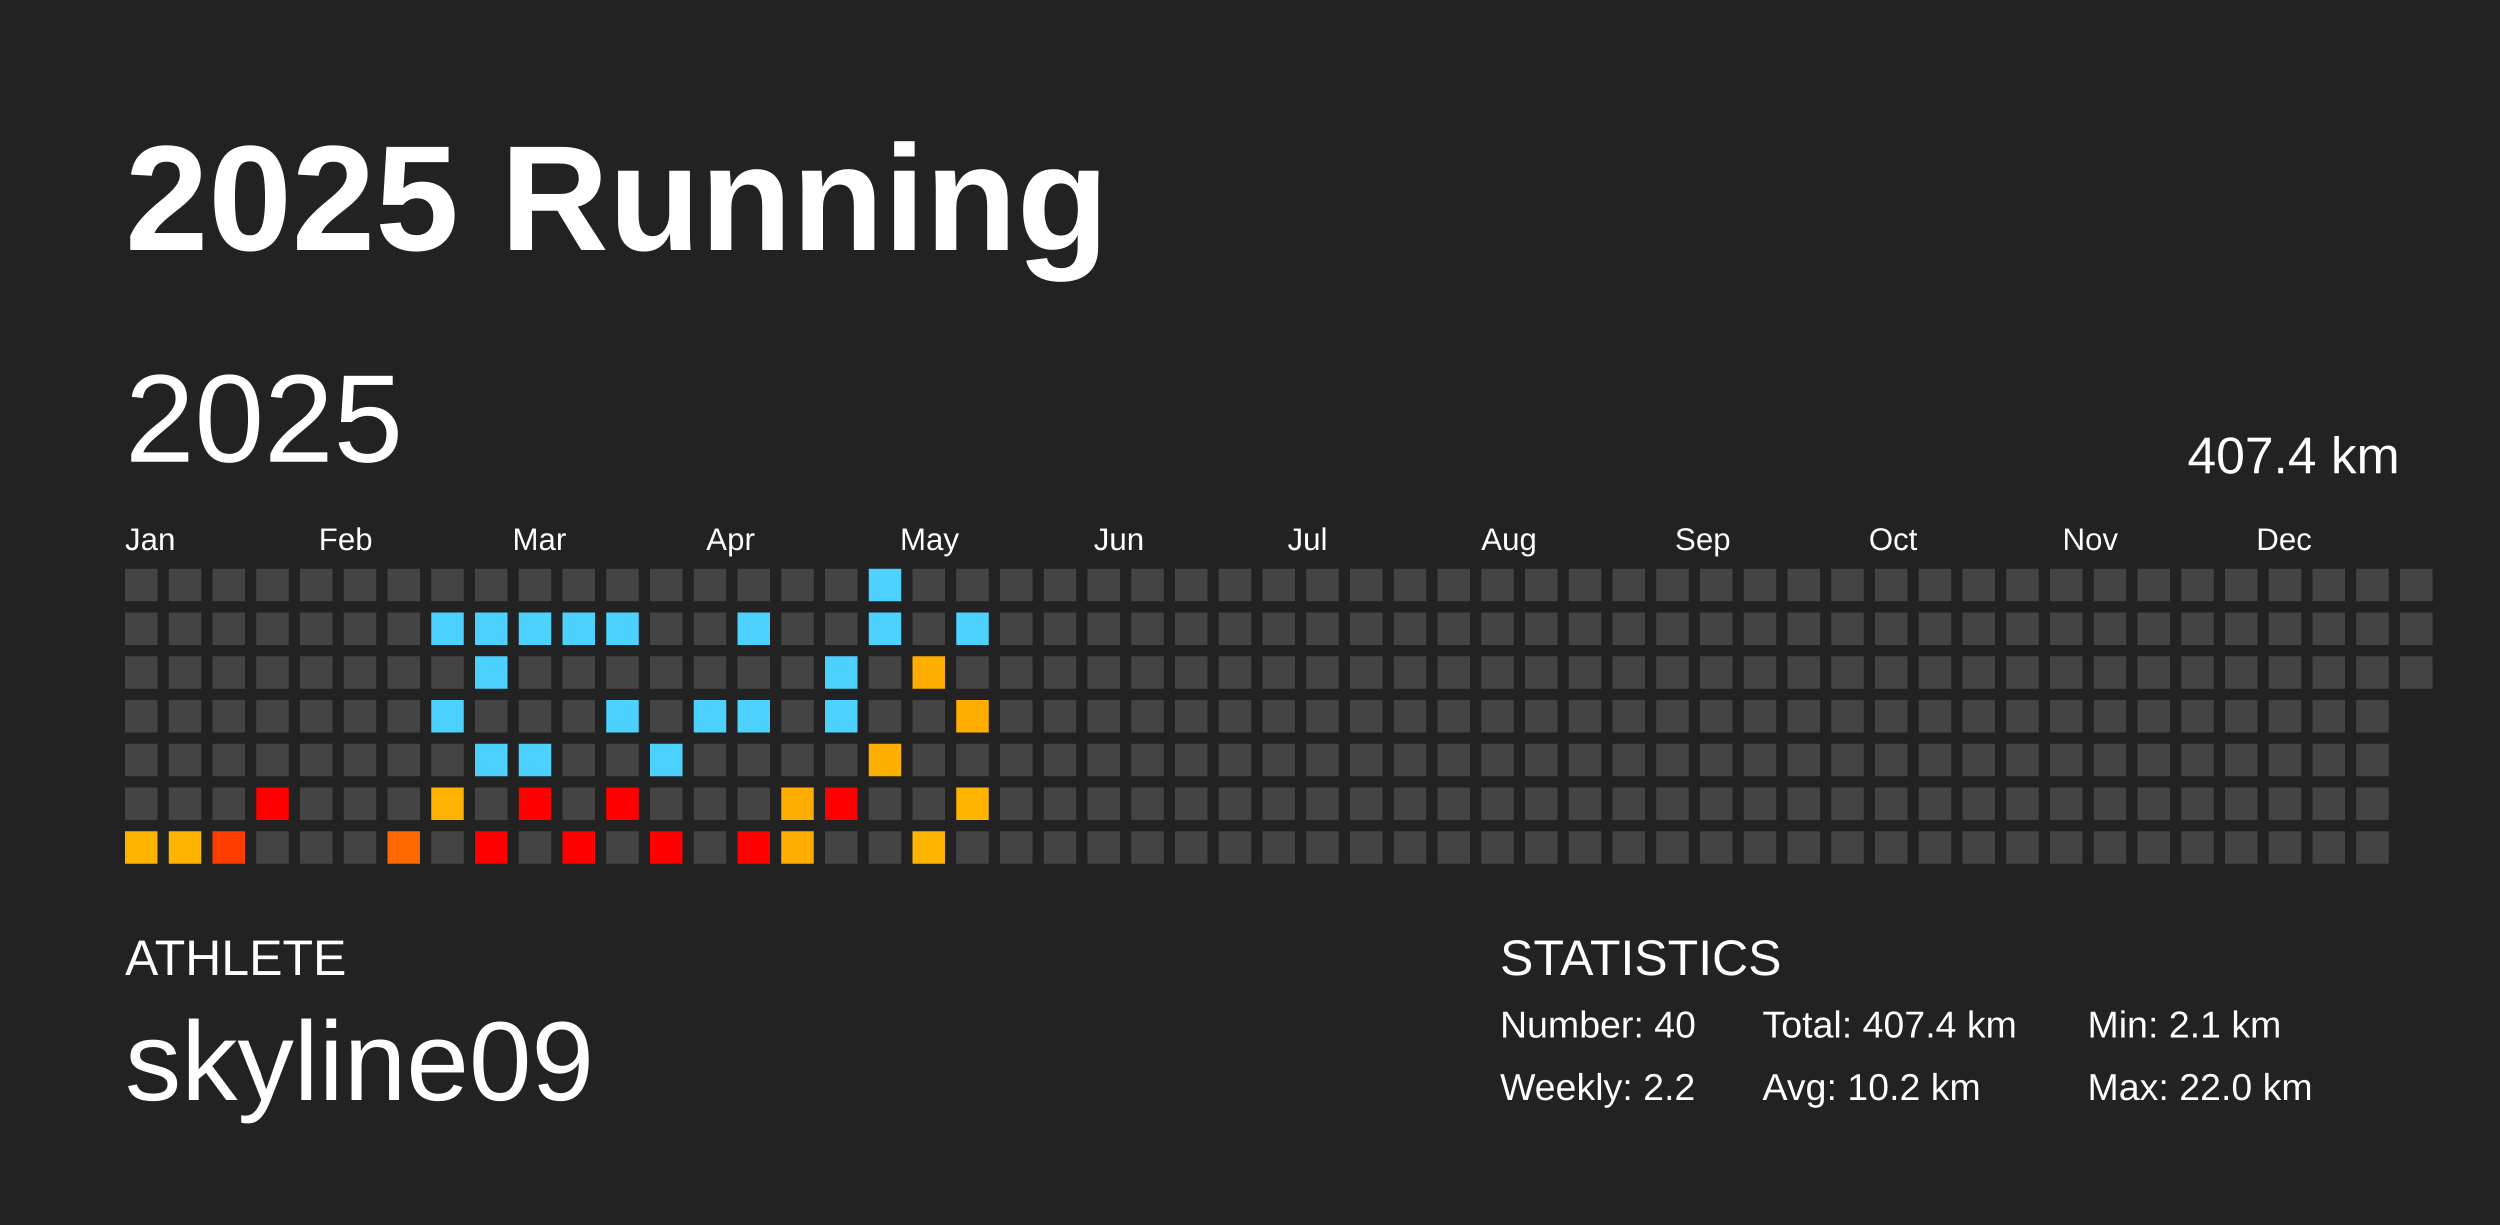
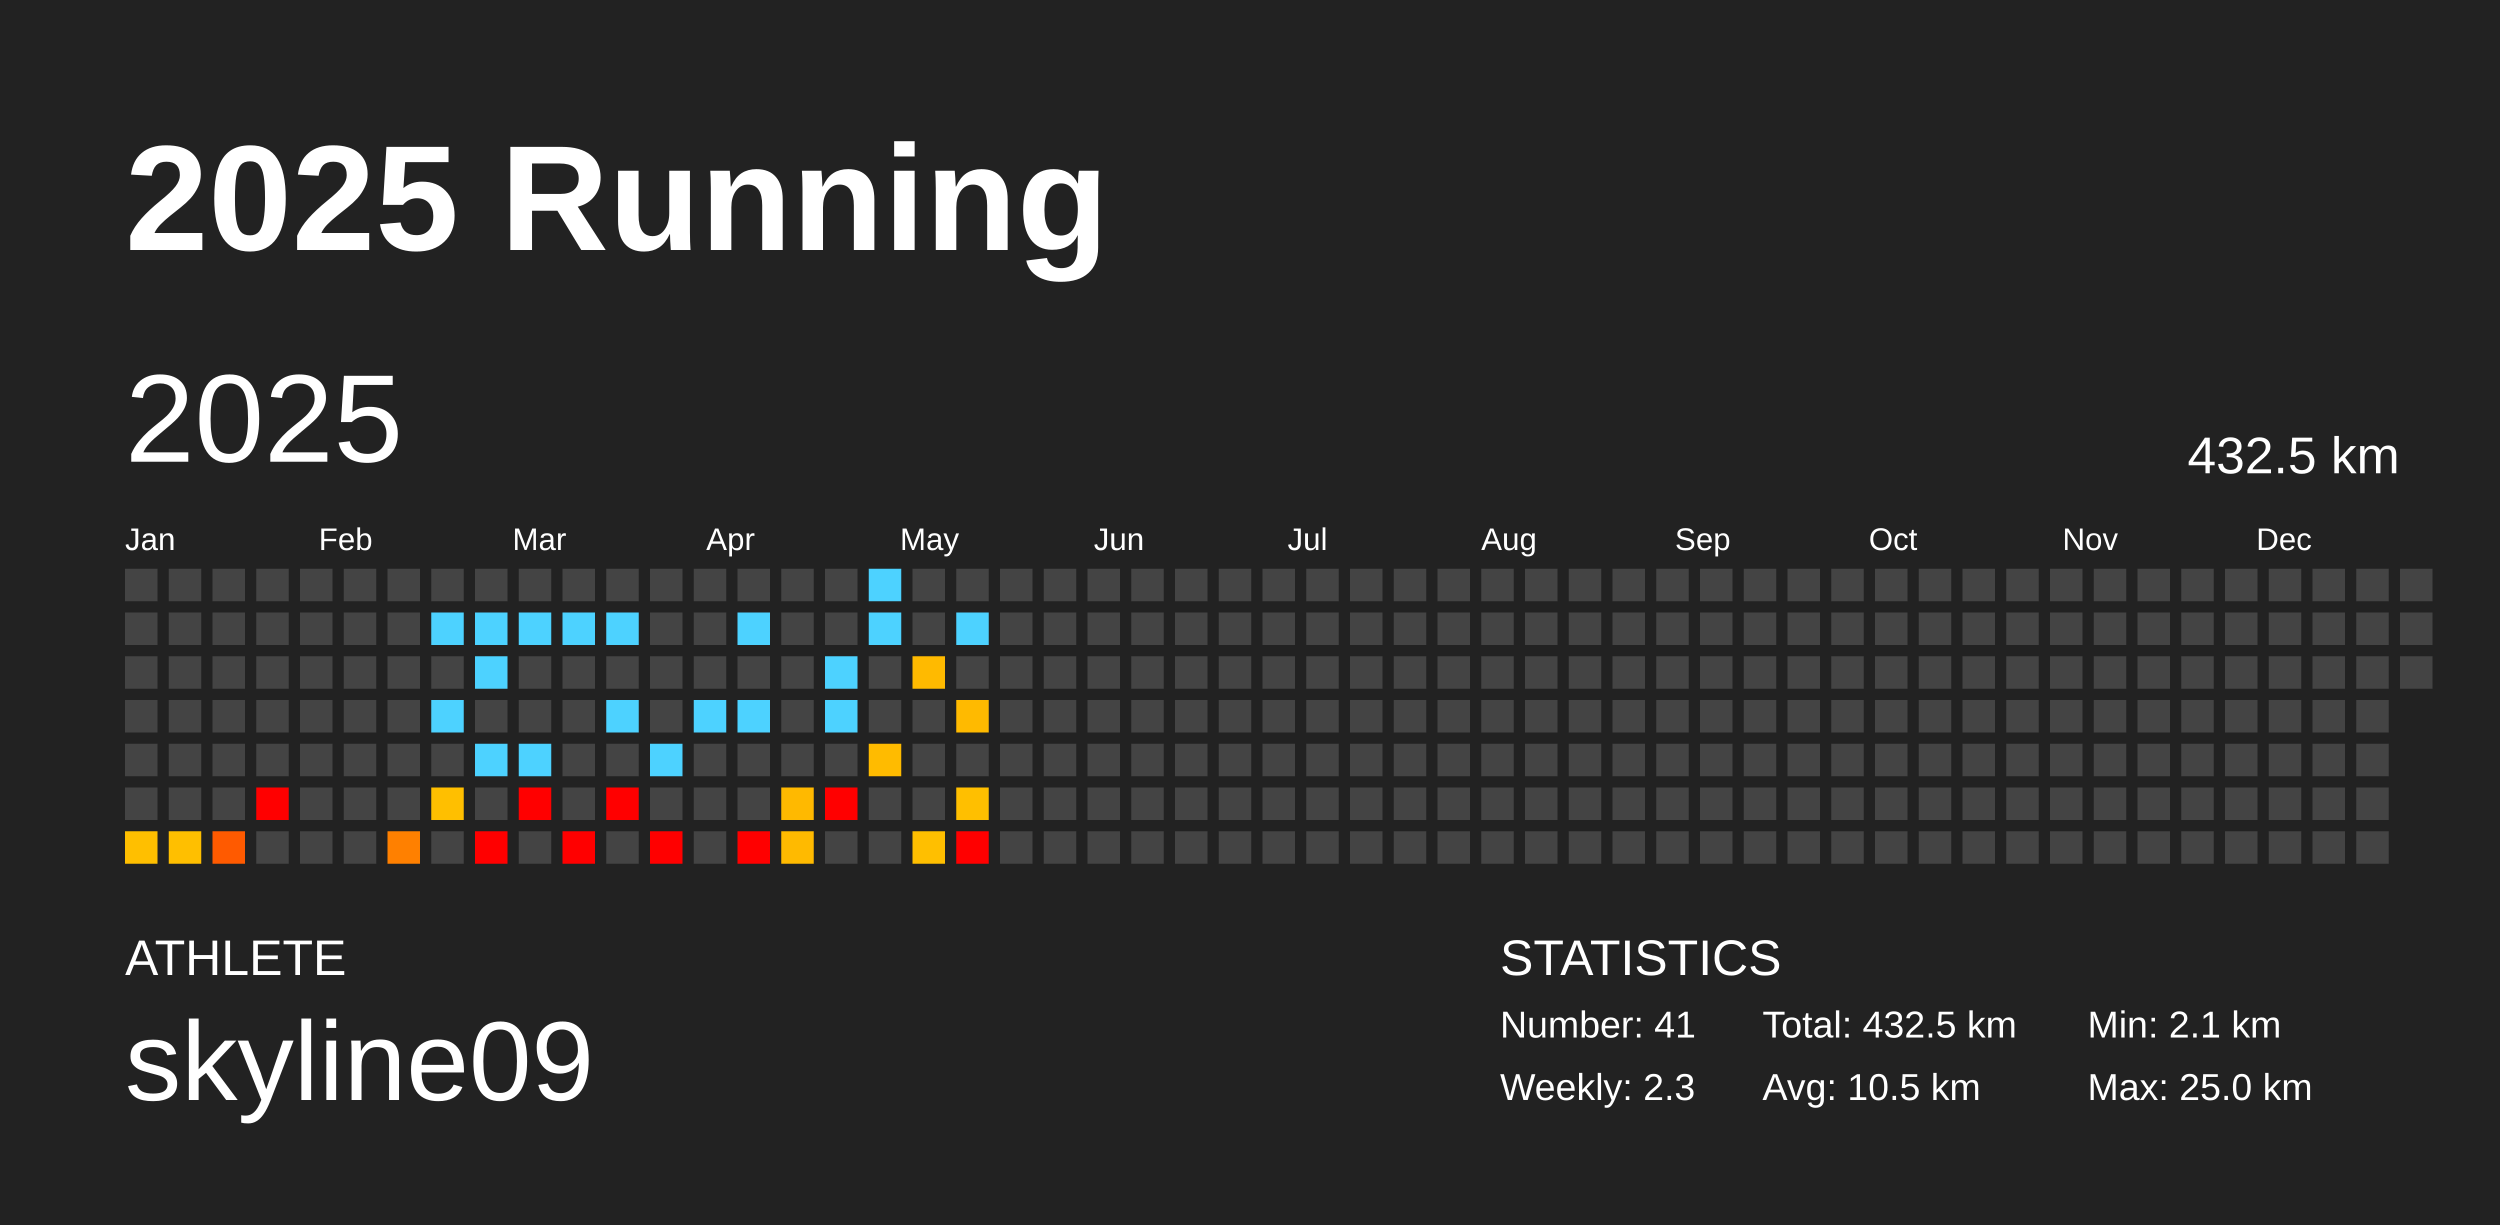
<svg xmlns="http://www.w3.org/2000/svg" baseProfile="full" height="98mm" version="1.1" viewBox="0,0,200,98" width="200mm">
  <defs />
  <rect fill="#222222" height="98" width="200" x="0" y="0" />
  <text fill="#FFFFFF" style="font-size:12px; font-family:Arial; font-weight:bold;" x="10" y="20">2025 Running</text>
  <text fill="#FFFFFF" style="font-size:4px; font-family:Arial" x="10" y="78">ATHLETE</text>
  <text fill="#FFFFFF" style="font-size:9px; font-family:Arial" x="10" y="88">skyline09</text>
  <text fill="#FFFFFF" style="font-size:4px; font-family:Arial" x="120" y="78">STATISTICS</text>
-   <text fill="#FFFFFF" style="font-size:3px; font-family:Arial" x="120" y="83">Number: 40</text>
-   <text fill="#FFFFFF" style="font-size:3px; font-family:Arial" x="120" y="88">Weekly: 2.2</text>
-   <text fill="#FFFFFF" style="font-size:3px; font-family:Arial" x="141" y="83">Total: 407.4 km</text>
-   <text fill="#FFFFFF" style="font-size:3px; font-family:Arial" x="141" y="88">Avg: 10.2 km</text>
+   <text fill="#FFFFFF" style="font-size:3px; font-family:Arial" x="120" y="83">Number: 41</text>
+   <text fill="#FFFFFF" style="font-size:3px; font-family:Arial" x="120" y="88">Weekly: 2.3</text>
+   <text fill="#FFFFFF" style="font-size:3px; font-family:Arial" x="141" y="83">Total: 432.5 km</text>
+   <text fill="#FFFFFF" style="font-size:3px; font-family:Arial" x="141" y="88">Avg: 10.5 km</text>
  <text fill="#FFFFFF" style="font-size:3px; font-family:Arial" x="167" y="83">Min: 2.1 km</text>
-   <text fill="#FFFFFF" style="font-size:3px; font-family:Arial" x="167" y="88">Max: 22.0 km</text>
+   <text fill="#FFFFFF" style="font-size:3px; font-family:Arial" x="167" y="88">Max: 25.0 km</text>
  <text dominant-baseline="hanging" fill="#FFFFFF" style="font-size:10.0px; font-family:Arial;" x="10" y="30">2025</text>
-   <text dominant-baseline="hanging" fill="#FFFFFF" style="font-size:4.125px; font-family:Arial;" x="175" y="35">407.4 km</text>
+   <text dominant-baseline="hanging" fill="#FFFFFF" style="font-size:4.125px; font-family:Arial;" x="175" y="35">432.5 km</text>
  <text fill="#FFFFFF" style="font-size:2.5px; font-family:Arial" x="10.0" y="44">Jan</text>
  <text fill="#FFFFFF" style="font-size:2.5px; font-family:Arial" x="25.5" y="44">Feb</text>
  <text fill="#FFFFFF" style="font-size:2.5px; font-family:Arial" x="41.0" y="44">Mar</text>
  <text fill="#FFFFFF" style="font-size:2.5px; font-family:Arial" x="56.5" y="44">Apr</text>
  <text fill="#FFFFFF" style="font-size:2.5px; font-family:Arial" x="72.0" y="44">May</text>
  <text fill="#FFFFFF" style="font-size:2.5px; font-family:Arial" x="87.5" y="44">Jun</text>
  <text fill="#FFFFFF" style="font-size:2.5px; font-family:Arial" x="103.0" y="44">Jul</text>
  <text fill="#FFFFFF" style="font-size:2.5px; font-family:Arial" x="118.5" y="44">Aug</text>
  <text fill="#FFFFFF" style="font-size:2.5px; font-family:Arial" x="134.0" y="44">Sep</text>
  <text fill="#FFFFFF" style="font-size:2.5px; font-family:Arial" x="149.5" y="44">Oct</text>
  <text fill="#FFFFFF" style="font-size:2.5px; font-family:Arial" x="165.0" y="44">Nov</text>
  <text fill="#FFFFFF" style="font-size:2.5px; font-family:Arial" x="180.5" y="44">Dec</text>
  <rect fill="#444444" height="2.6" width="2.6" x="10.0" y="45.5" />
  <rect fill="#444444" height="2.6" width="2.6" x="10.0" y="49.0" />
  <rect fill="#444444" height="2.6" width="2.6" x="10.0" y="52.5" />
  <rect fill="#444444" height="2.6" width="2.6" x="10.0" y="56.0" />
  <rect fill="#444444" height="2.6" width="2.6" x="10.0" y="59.5" />
  <rect fill="#444444" height="2.6" width="2.6" x="10.0" y="63.0" />
-   <rect fill="#ffb400" height="2.6" width="2.6" x="10.0" y="66.5" />
+   <rect fill="#ffbf00" height="2.6" width="2.6" x="10.0" y="66.5" />
  <rect fill="#444444" height="2.6" width="2.6" x="13.5" y="45.5" />
  <rect fill="#444444" height="2.6" width="2.6" x="13.5" y="49.0" />
  <rect fill="#444444" height="2.6" width="2.6" x="13.5" y="52.5" />
  <rect fill="#444444" height="2.6" width="2.6" x="13.5" y="56.0" />
  <rect fill="#444444" height="2.6" width="2.6" x="13.5" y="59.5" />
  <rect fill="#444444" height="2.6" width="2.6" x="13.5" y="63.0" />
-   <rect fill="#ffb400" height="2.6" width="2.6" x="13.5" y="66.5" />
+   <rect fill="#ffbf00" height="2.6" width="2.6" x="13.5" y="66.5" />
  <rect fill="#444444" height="2.6" width="2.6" x="17.0" y="45.5" />
  <rect fill="#444444" height="2.6" width="2.6" x="17.0" y="49.0" />
  <rect fill="#444444" height="2.6" width="2.6" x="17.0" y="52.5" />
  <rect fill="#444444" height="2.6" width="2.6" x="17.0" y="56.0" />
  <rect fill="#444444" height="2.6" width="2.6" x="17.0" y="59.5" />
  <rect fill="#444444" height="2.6" width="2.6" x="17.0" y="63.0" />
-   <rect fill="#ff3c00" height="2.6" width="2.6" x="17.0" y="66.5" />
+   <rect fill="#ff5a00" height="2.6" width="2.6" x="17.0" y="66.5" />
  <rect fill="#444444" height="2.6" width="2.6" x="20.5" y="45.5" />
  <rect fill="#444444" height="2.6" width="2.6" x="20.5" y="49.0" />
  <rect fill="#444444" height="2.6" width="2.6" x="20.5" y="52.5" />
  <rect fill="#444444" height="2.6" width="2.6" x="20.5" y="56.0" />
  <rect fill="#444444" height="2.6" width="2.6" x="20.5" y="59.5" />
  <rect fill="red" height="2.6" width="2.6" x="20.5" y="63.0" />
  <rect fill="#444444" height="2.6" width="2.6" x="20.5" y="66.5" />
  <rect fill="#444444" height="2.6" width="2.6" x="24.0" y="45.5" />
  <rect fill="#444444" height="2.6" width="2.6" x="24.0" y="49.0" />
  <rect fill="#444444" height="2.6" width="2.6" x="24.0" y="52.5" />
  <rect fill="#444444" height="2.6" width="2.6" x="24.0" y="56.0" />
  <rect fill="#444444" height="2.6" width="2.6" x="24.0" y="59.5" />
  <rect fill="#444444" height="2.6" width="2.6" x="24.0" y="63.0" />
  <rect fill="#444444" height="2.6" width="2.6" x="24.0" y="66.5" />
  <rect fill="#444444" height="2.6" width="2.6" x="27.5" y="45.5" />
  <rect fill="#444444" height="2.6" width="2.6" x="27.5" y="49.0" />
  <rect fill="#444444" height="2.6" width="2.6" x="27.5" y="52.5" />
  <rect fill="#444444" height="2.6" width="2.6" x="27.5" y="56.0" />
  <rect fill="#444444" height="2.6" width="2.6" x="27.5" y="59.5" />
  <rect fill="#444444" height="2.6" width="2.6" x="27.5" y="63.0" />
  <rect fill="#444444" height="2.6" width="2.6" x="27.5" y="66.5" />
  <rect fill="#444444" height="2.6" width="2.6" x="31.0" y="45.5" />
  <rect fill="#444444" height="2.6" width="2.6" x="31.0" y="49.0" />
  <rect fill="#444444" height="2.6" width="2.6" x="31.0" y="52.5" />
  <rect fill="#444444" height="2.6" width="2.6" x="31.0" y="56.0" />
  <rect fill="#444444" height="2.6" width="2.6" x="31.0" y="59.5" />
  <rect fill="#444444" height="2.6" width="2.6" x="31.0" y="63.0" />
-   <rect fill="#ff6900" height="2.6" width="2.6" x="31.0" y="66.5" />
+   <rect fill="#ff8000" height="2.6" width="2.6" x="31.0" y="66.5" />
  <rect fill="#444444" height="2.6" width="2.6" x="34.5" y="45.5" />
  <rect fill="#4dd2ff" height="2.6" width="2.6" x="34.5" y="49.0" />
  <rect fill="#444444" height="2.6" width="2.6" x="34.5" y="52.5" />
  <rect fill="#4dd2ff" height="2.6" width="2.6" x="34.5" y="56.0" />
  <rect fill="#444444" height="2.6" width="2.6" x="34.5" y="59.5" />
-   <rect fill="#ffb300" height="2.6" width="2.6" x="34.5" y="63.0" />
+   <rect fill="#ffbf00" height="2.6" width="2.6" x="34.5" y="63.0" />
  <rect fill="#444444" height="2.6" width="2.6" x="34.5" y="66.5" />
  <rect fill="#444444" height="2.6" width="2.6" x="38.0" y="45.5" />
  <rect fill="#4dd2ff" height="2.6" width="2.6" x="38.0" y="49.0" />
  <rect fill="#4dd2ff" height="2.6" width="2.6" x="38.0" y="52.5" />
  <rect fill="#444444" height="2.6" width="2.6" x="38.0" y="56.0" />
  <rect fill="#4dd2ff" height="2.6" width="2.6" x="38.0" y="59.5" />
  <rect fill="#444444" height="2.6" width="2.6" x="38.0" y="63.0" />
  <rect fill="red" height="2.6" width="2.6" x="38.0" y="66.5" />
  <rect fill="#444444" height="2.6" width="2.6" x="41.5" y="45.5" />
  <rect fill="#4dd2ff" height="2.6" width="2.6" x="41.5" y="49.0" />
  <rect fill="#444444" height="2.6" width="2.6" x="41.5" y="52.5" />
  <rect fill="#444444" height="2.6" width="2.6" x="41.5" y="56.0" />
  <rect fill="#4dd2ff" height="2.6" width="2.6" x="41.5" y="59.5" />
  <rect fill="red" height="2.6" width="2.6" x="41.5" y="63.0" />
  <rect fill="#444444" height="2.6" width="2.6" x="41.5" y="66.5" />
  <rect fill="#444444" height="2.6" width="2.6" x="45.0" y="45.5" />
  <rect fill="#4dd2ff" height="2.6" width="2.6" x="45.0" y="49.0" />
  <rect fill="#444444" height="2.6" width="2.6" x="45.0" y="52.5" />
  <rect fill="#444444" height="2.6" width="2.6" x="45.0" y="56.0" />
  <rect fill="#444444" height="2.6" width="2.6" x="45.0" y="59.5" />
  <rect fill="#444444" height="2.6" width="2.6" x="45.0" y="63.0" />
  <rect fill="red" height="2.6" width="2.6" x="45.0" y="66.5" />
  <rect fill="#444444" height="2.6" width="2.6" x="48.5" y="45.5" />
  <rect fill="#4dd2ff" height="2.6" width="2.6" x="48.5" y="49.0" />
  <rect fill="#444444" height="2.6" width="2.6" x="48.5" y="52.5" />
  <rect fill="#4dd2ff" height="2.6" width="2.6" x="48.5" y="56.0" />
  <rect fill="#444444" height="2.6" width="2.6" x="48.5" y="59.5" />
  <rect fill="red" height="2.6" width="2.6" x="48.5" y="63.0" />
  <rect fill="#444444" height="2.6" width="2.6" x="48.5" y="66.5" />
  <rect fill="#444444" height="2.6" width="2.6" x="52.0" y="45.5" />
  <rect fill="#444444" height="2.6" width="2.6" x="52.0" y="49.0" />
  <rect fill="#444444" height="2.6" width="2.6" x="52.0" y="52.5" />
  <rect fill="#444444" height="2.6" width="2.6" x="52.0" y="56.0" />
  <rect fill="#4dd2ff" height="2.6" width="2.6" x="52.0" y="59.5" />
  <rect fill="#444444" height="2.6" width="2.6" x="52.0" y="63.0" />
  <rect fill="red" height="2.6" width="2.6" x="52.0" y="66.5" />
  <rect fill="#444444" height="2.6" width="2.6" x="55.5" y="45.5" />
  <rect fill="#444444" height="2.6" width="2.6" x="55.5" y="49.0" />
  <rect fill="#444444" height="2.6" width="2.6" x="55.5" y="52.5" />
  <rect fill="#4dd2ff" height="2.6" width="2.6" x="55.5" y="56.0" />
  <rect fill="#444444" height="2.6" width="2.6" x="55.5" y="59.5" />
  <rect fill="#444444" height="2.6" width="2.6" x="55.5" y="63.0" />
  <rect fill="#444444" height="2.6" width="2.6" x="55.5" y="66.5" />
  <rect fill="#444444" height="2.6" width="2.6" x="59.0" y="45.5" />
  <rect fill="#4dd2ff" height="2.6" width="2.6" x="59.0" y="49.0" />
  <rect fill="#444444" height="2.6" width="2.6" x="59.0" y="52.5" />
  <rect fill="#4dd2ff" height="2.6" width="2.6" x="59.0" y="56.0" />
  <rect fill="#444444" height="2.6" width="2.6" x="59.0" y="59.5" />
  <rect fill="#444444" height="2.6" width="2.6" x="59.0" y="63.0" />
  <rect fill="red" height="2.6" width="2.6" x="59.0" y="66.5" />
  <rect fill="#444444" height="2.6" width="2.6" x="62.5" y="45.5" />
  <rect fill="#444444" height="2.6" width="2.6" x="62.5" y="49.0" />
  <rect fill="#444444" height="2.6" width="2.6" x="62.5" y="52.5" />
  <rect fill="#444444" height="2.6" width="2.6" x="62.5" y="56.0" />
  <rect fill="#444444" height="2.6" width="2.6" x="62.5" y="59.5" />
-   <rect fill="#ffad00" height="2.6" width="2.6" x="62.5" y="63.0" />
-   <rect fill="#ffae00" height="2.6" width="2.6" x="62.5" y="66.5" />
+   <rect fill="#ffb900" height="2.6" width="2.6" x="62.5" y="63.0" />
+   <rect fill="#ffba00" height="2.6" width="2.6" x="62.5" y="66.5" />
  <rect fill="#444444" height="2.6" width="2.6" x="66.0" y="45.5" />
  <rect fill="#444444" height="2.6" width="2.6" x="66.0" y="49.0" />
  <rect fill="#4dd2ff" height="2.6" width="2.6" x="66.0" y="52.5" />
  <rect fill="#4dd2ff" height="2.6" width="2.6" x="66.0" y="56.0" />
  <rect fill="#444444" height="2.6" width="2.6" x="66.0" y="59.5" />
  <rect fill="red" height="2.6" width="2.6" x="66.0" y="63.0" />
  <rect fill="#444444" height="2.6" width="2.6" x="66.0" y="66.5" />
  <rect fill="#4dd2ff" height="2.6" width="2.6" x="69.5" y="45.5" />
  <rect fill="#4dd2ff" height="2.6" width="2.6" x="69.5" y="49.0" />
  <rect fill="#444444" height="2.6" width="2.6" x="69.5" y="52.5" />
  <rect fill="#444444" height="2.6" width="2.6" x="69.5" y="56.0" />
-   <rect fill="#ffaf00" height="2.6" width="2.6" x="69.5" y="59.5" />
+   <rect fill="#ffbb00" height="2.6" width="2.6" x="69.5" y="59.5" />
  <rect fill="#444444" height="2.6" width="2.6" x="69.5" y="63.0" />
  <rect fill="#444444" height="2.6" width="2.6" x="69.5" y="66.5" />
  <rect fill="#444444" height="2.6" width="2.6" x="73.0" y="45.5" />
  <rect fill="#444444" height="2.6" width="2.6" x="73.0" y="49.0" />
-   <rect fill="#ffae00" height="2.6" width="2.6" x="73.0" y="52.5" />
+   <rect fill="#ffba00" height="2.6" width="2.6" x="73.0" y="52.5" />
  <rect fill="#444444" height="2.6" width="2.6" x="73.0" y="56.0" />
  <rect fill="#444444" height="2.6" width="2.6" x="73.0" y="59.5" />
  <rect fill="#444444" height="2.6" width="2.6" x="73.0" y="63.0" />
-   <rect fill="#ffb400" height="2.6" width="2.6" x="73.0" y="66.5" />
+   <rect fill="#ffbf00" height="2.6" width="2.6" x="73.0" y="66.5" />
  <rect fill="#444444" height="2.6" width="2.6" x="76.5" y="45.5" />
  <rect fill="#4dd2ff" height="2.6" width="2.6" x="76.5" y="49.0" />
  <rect fill="#444444" height="2.6" width="2.6" x="76.5" y="52.5" />
-   <rect fill="#ffae00" height="2.6" width="2.6" x="76.5" y="56.0" />
+   <rect fill="#ffba00" height="2.6" width="2.6" x="76.5" y="56.0" />
  <rect fill="#444444" height="2.6" width="2.6" x="76.5" y="59.5" />
-   <rect fill="#ffb400" height="2.6" width="2.6" x="76.5" y="63.0" />
-   <rect fill="#444444" height="2.6" width="2.6" x="76.5" y="66.5" />
+   <rect fill="#ffbf00" height="2.6" width="2.6" x="76.5" y="63.0" />
+   <rect fill="red" height="2.6" width="2.6" x="76.5" y="66.5" />
  <rect fill="#444444" height="2.6" width="2.6" x="80.0" y="45.5" />
  <rect fill="#444444" height="2.6" width="2.6" x="80.0" y="49.0" />
  <rect fill="#444444" height="2.6" width="2.6" x="80.0" y="52.5" />
  <rect fill="#444444" height="2.6" width="2.6" x="80.0" y="56.0" />
  <rect fill="#444444" height="2.6" width="2.6" x="80.0" y="59.5" />
  <rect fill="#444444" height="2.6" width="2.6" x="80.0" y="63.0" />
  <rect fill="#444444" height="2.6" width="2.6" x="80.0" y="66.5" />
  <rect fill="#444444" height="2.6" width="2.6" x="83.5" y="45.5" />
  <rect fill="#444444" height="2.6" width="2.6" x="83.5" y="49.0" />
  <rect fill="#444444" height="2.6" width="2.6" x="83.5" y="52.5" />
  <rect fill="#444444" height="2.6" width="2.6" x="83.5" y="56.0" />
  <rect fill="#444444" height="2.6" width="2.6" x="83.5" y="59.5" />
  <rect fill="#444444" height="2.6" width="2.6" x="83.5" y="63.0" />
  <rect fill="#444444" height="2.6" width="2.6" x="83.5" y="66.5" />
  <rect fill="#444444" height="2.6" width="2.6" x="87.0" y="45.5" />
  <rect fill="#444444" height="2.6" width="2.6" x="87.0" y="49.0" />
  <rect fill="#444444" height="2.6" width="2.6" x="87.0" y="52.5" />
  <rect fill="#444444" height="2.6" width="2.6" x="87.0" y="56.0" />
  <rect fill="#444444" height="2.6" width="2.6" x="87.0" y="59.5" />
  <rect fill="#444444" height="2.6" width="2.6" x="87.0" y="63.0" />
  <rect fill="#444444" height="2.6" width="2.6" x="87.0" y="66.5" />
  <rect fill="#444444" height="2.6" width="2.6" x="90.5" y="45.5" />
  <rect fill="#444444" height="2.6" width="2.6" x="90.5" y="49.0" />
  <rect fill="#444444" height="2.6" width="2.6" x="90.5" y="52.5" />
  <rect fill="#444444" height="2.6" width="2.6" x="90.5" y="56.0" />
  <rect fill="#444444" height="2.6" width="2.6" x="90.5" y="59.5" />
  <rect fill="#444444" height="2.6" width="2.6" x="90.5" y="63.0" />
  <rect fill="#444444" height="2.6" width="2.6" x="90.5" y="66.5" />
  <rect fill="#444444" height="2.6" width="2.6" x="94.0" y="45.5" />
  <rect fill="#444444" height="2.6" width="2.6" x="94.0" y="49.0" />
  <rect fill="#444444" height="2.6" width="2.6" x="94.0" y="52.5" />
  <rect fill="#444444" height="2.6" width="2.6" x="94.0" y="56.0" />
  <rect fill="#444444" height="2.6" width="2.6" x="94.0" y="59.5" />
  <rect fill="#444444" height="2.6" width="2.6" x="94.0" y="63.0" />
  <rect fill="#444444" height="2.6" width="2.6" x="94.0" y="66.5" />
  <rect fill="#444444" height="2.6" width="2.6" x="97.5" y="45.5" />
  <rect fill="#444444" height="2.6" width="2.6" x="97.5" y="49.0" />
  <rect fill="#444444" height="2.6" width="2.6" x="97.5" y="52.5" />
  <rect fill="#444444" height="2.6" width="2.6" x="97.5" y="56.0" />
  <rect fill="#444444" height="2.6" width="2.6" x="97.5" y="59.5" />
  <rect fill="#444444" height="2.6" width="2.6" x="97.5" y="63.0" />
  <rect fill="#444444" height="2.6" width="2.6" x="97.5" y="66.5" />
  <rect fill="#444444" height="2.6" width="2.6" x="101.0" y="45.5" />
  <rect fill="#444444" height="2.6" width="2.6" x="101.0" y="49.0" />
  <rect fill="#444444" height="2.6" width="2.6" x="101.0" y="52.5" />
  <rect fill="#444444" height="2.6" width="2.6" x="101.0" y="56.0" />
  <rect fill="#444444" height="2.6" width="2.6" x="101.0" y="59.5" />
  <rect fill="#444444" height="2.6" width="2.6" x="101.0" y="63.0" />
  <rect fill="#444444" height="2.6" width="2.6" x="101.0" y="66.5" />
  <rect fill="#444444" height="2.6" width="2.6" x="104.5" y="45.5" />
  <rect fill="#444444" height="2.6" width="2.6" x="104.5" y="49.0" />
  <rect fill="#444444" height="2.6" width="2.6" x="104.5" y="52.5" />
  <rect fill="#444444" height="2.6" width="2.6" x="104.5" y="56.0" />
  <rect fill="#444444" height="2.6" width="2.6" x="104.5" y="59.5" />
  <rect fill="#444444" height="2.6" width="2.6" x="104.5" y="63.0" />
  <rect fill="#444444" height="2.6" width="2.6" x="104.5" y="66.5" />
  <rect fill="#444444" height="2.6" width="2.6" x="108.0" y="45.5" />
  <rect fill="#444444" height="2.6" width="2.6" x="108.0" y="49.0" />
  <rect fill="#444444" height="2.6" width="2.6" x="108.0" y="52.5" />
  <rect fill="#444444" height="2.6" width="2.6" x="108.0" y="56.0" />
  <rect fill="#444444" height="2.6" width="2.6" x="108.0" y="59.5" />
  <rect fill="#444444" height="2.6" width="2.6" x="108.0" y="63.0" />
  <rect fill="#444444" height="2.6" width="2.6" x="108.0" y="66.5" />
  <rect fill="#444444" height="2.6" width="2.6" x="111.5" y="45.5" />
  <rect fill="#444444" height="2.6" width="2.6" x="111.5" y="49.0" />
  <rect fill="#444444" height="2.6" width="2.6" x="111.5" y="52.5" />
  <rect fill="#444444" height="2.6" width="2.6" x="111.5" y="56.0" />
  <rect fill="#444444" height="2.6" width="2.6" x="111.5" y="59.5" />
  <rect fill="#444444" height="2.6" width="2.6" x="111.5" y="63.0" />
  <rect fill="#444444" height="2.6" width="2.6" x="111.5" y="66.5" />
  <rect fill="#444444" height="2.6" width="2.6" x="115.0" y="45.5" />
  <rect fill="#444444" height="2.6" width="2.6" x="115.0" y="49.0" />
  <rect fill="#444444" height="2.6" width="2.6" x="115.0" y="52.5" />
  <rect fill="#444444" height="2.6" width="2.6" x="115.0" y="56.0" />
  <rect fill="#444444" height="2.6" width="2.6" x="115.0" y="59.5" />
  <rect fill="#444444" height="2.6" width="2.6" x="115.0" y="63.0" />
  <rect fill="#444444" height="2.6" width="2.6" x="115.0" y="66.5" />
  <rect fill="#444444" height="2.6" width="2.6" x="118.5" y="45.5" />
  <rect fill="#444444" height="2.6" width="2.6" x="118.5" y="49.0" />
  <rect fill="#444444" height="2.6" width="2.6" x="118.5" y="52.5" />
  <rect fill="#444444" height="2.6" width="2.6" x="118.5" y="56.0" />
  <rect fill="#444444" height="2.6" width="2.6" x="118.5" y="59.5" />
  <rect fill="#444444" height="2.6" width="2.6" x="118.5" y="63.0" />
  <rect fill="#444444" height="2.6" width="2.6" x="118.5" y="66.5" />
  <rect fill="#444444" height="2.6" width="2.6" x="122.0" y="45.5" />
  <rect fill="#444444" height="2.6" width="2.6" x="122.0" y="49.0" />
  <rect fill="#444444" height="2.6" width="2.6" x="122.0" y="52.5" />
  <rect fill="#444444" height="2.6" width="2.6" x="122.0" y="56.0" />
  <rect fill="#444444" height="2.6" width="2.6" x="122.0" y="59.5" />
  <rect fill="#444444" height="2.6" width="2.6" x="122.0" y="63.0" />
  <rect fill="#444444" height="2.6" width="2.6" x="122.0" y="66.5" />
  <rect fill="#444444" height="2.6" width="2.6" x="125.5" y="45.5" />
  <rect fill="#444444" height="2.6" width="2.6" x="125.5" y="49.0" />
  <rect fill="#444444" height="2.6" width="2.6" x="125.5" y="52.5" />
  <rect fill="#444444" height="2.6" width="2.6" x="125.5" y="56.0" />
  <rect fill="#444444" height="2.6" width="2.6" x="125.5" y="59.5" />
  <rect fill="#444444" height="2.6" width="2.6" x="125.5" y="63.0" />
  <rect fill="#444444" height="2.6" width="2.6" x="125.5" y="66.5" />
  <rect fill="#444444" height="2.6" width="2.6" x="129.0" y="45.5" />
  <rect fill="#444444" height="2.6" width="2.6" x="129.0" y="49.0" />
  <rect fill="#444444" height="2.6" width="2.6" x="129.0" y="52.5" />
  <rect fill="#444444" height="2.6" width="2.6" x="129.0" y="56.0" />
  <rect fill="#444444" height="2.6" width="2.6" x="129.0" y="59.5" />
  <rect fill="#444444" height="2.6" width="2.6" x="129.0" y="63.0" />
  <rect fill="#444444" height="2.6" width="2.6" x="129.0" y="66.5" />
  <rect fill="#444444" height="2.6" width="2.6" x="132.5" y="45.5" />
  <rect fill="#444444" height="2.6" width="2.6" x="132.5" y="49.0" />
  <rect fill="#444444" height="2.6" width="2.6" x="132.5" y="52.5" />
  <rect fill="#444444" height="2.6" width="2.6" x="132.5" y="56.0" />
  <rect fill="#444444" height="2.6" width="2.6" x="132.5" y="59.5" />
  <rect fill="#444444" height="2.6" width="2.6" x="132.5" y="63.0" />
  <rect fill="#444444" height="2.6" width="2.6" x="132.5" y="66.5" />
  <rect fill="#444444" height="2.6" width="2.6" x="136.0" y="45.5" />
  <rect fill="#444444" height="2.6" width="2.6" x="136.0" y="49.0" />
  <rect fill="#444444" height="2.6" width="2.6" x="136.0" y="52.5" />
  <rect fill="#444444" height="2.6" width="2.6" x="136.0" y="56.0" />
  <rect fill="#444444" height="2.6" width="2.6" x="136.0" y="59.5" />
  <rect fill="#444444" height="2.6" width="2.6" x="136.0" y="63.0" />
  <rect fill="#444444" height="2.6" width="2.6" x="136.0" y="66.5" />
  <rect fill="#444444" height="2.6" width="2.6" x="139.5" y="45.5" />
  <rect fill="#444444" height="2.6" width="2.6" x="139.5" y="49.0" />
  <rect fill="#444444" height="2.6" width="2.6" x="139.5" y="52.5" />
  <rect fill="#444444" height="2.6" width="2.6" x="139.5" y="56.0" />
  <rect fill="#444444" height="2.6" width="2.6" x="139.5" y="59.5" />
  <rect fill="#444444" height="2.6" width="2.6" x="139.5" y="63.0" />
  <rect fill="#444444" height="2.6" width="2.6" x="139.5" y="66.5" />
  <rect fill="#444444" height="2.6" width="2.6" x="143.0" y="45.5" />
  <rect fill="#444444" height="2.6" width="2.6" x="143.0" y="49.0" />
  <rect fill="#444444" height="2.6" width="2.6" x="143.0" y="52.5" />
  <rect fill="#444444" height="2.6" width="2.6" x="143.0" y="56.0" />
  <rect fill="#444444" height="2.6" width="2.6" x="143.0" y="59.5" />
  <rect fill="#444444" height="2.6" width="2.6" x="143.0" y="63.0" />
  <rect fill="#444444" height="2.6" width="2.6" x="143.0" y="66.5" />
  <rect fill="#444444" height="2.6" width="2.6" x="146.5" y="45.5" />
  <rect fill="#444444" height="2.6" width="2.6" x="146.5" y="49.0" />
  <rect fill="#444444" height="2.6" width="2.6" x="146.5" y="52.5" />
  <rect fill="#444444" height="2.6" width="2.6" x="146.5" y="56.0" />
  <rect fill="#444444" height="2.6" width="2.6" x="146.5" y="59.5" />
  <rect fill="#444444" height="2.6" width="2.6" x="146.5" y="63.0" />
  <rect fill="#444444" height="2.6" width="2.6" x="146.5" y="66.5" />
  <rect fill="#444444" height="2.6" width="2.6" x="150.0" y="45.5" />
  <rect fill="#444444" height="2.6" width="2.6" x="150.0" y="49.0" />
  <rect fill="#444444" height="2.6" width="2.6" x="150.0" y="52.5" />
  <rect fill="#444444" height="2.6" width="2.6" x="150.0" y="56.0" />
  <rect fill="#444444" height="2.6" width="2.6" x="150.0" y="59.5" />
  <rect fill="#444444" height="2.6" width="2.6" x="150.0" y="63.0" />
  <rect fill="#444444" height="2.6" width="2.6" x="150.0" y="66.5" />
  <rect fill="#444444" height="2.6" width="2.6" x="153.5" y="45.5" />
  <rect fill="#444444" height="2.6" width="2.6" x="153.5" y="49.0" />
  <rect fill="#444444" height="2.6" width="2.6" x="153.5" y="52.5" />
  <rect fill="#444444" height="2.6" width="2.6" x="153.5" y="56.0" />
  <rect fill="#444444" height="2.6" width="2.6" x="153.5" y="59.5" />
  <rect fill="#444444" height="2.6" width="2.6" x="153.5" y="63.0" />
  <rect fill="#444444" height="2.6" width="2.6" x="153.5" y="66.5" />
  <rect fill="#444444" height="2.6" width="2.6" x="157.0" y="45.5" />
  <rect fill="#444444" height="2.6" width="2.6" x="157.0" y="49.0" />
  <rect fill="#444444" height="2.6" width="2.6" x="157.0" y="52.5" />
  <rect fill="#444444" height="2.6" width="2.6" x="157.0" y="56.0" />
  <rect fill="#444444" height="2.6" width="2.6" x="157.0" y="59.5" />
  <rect fill="#444444" height="2.6" width="2.6" x="157.0" y="63.0" />
  <rect fill="#444444" height="2.6" width="2.6" x="157.0" y="66.5" />
  <rect fill="#444444" height="2.6" width="2.6" x="160.5" y="45.5" />
  <rect fill="#444444" height="2.6" width="2.6" x="160.5" y="49.0" />
  <rect fill="#444444" height="2.6" width="2.6" x="160.5" y="52.5" />
  <rect fill="#444444" height="2.6" width="2.6" x="160.5" y="56.0" />
  <rect fill="#444444" height="2.6" width="2.6" x="160.5" y="59.5" />
  <rect fill="#444444" height="2.6" width="2.6" x="160.5" y="63.0" />
  <rect fill="#444444" height="2.6" width="2.6" x="160.5" y="66.5" />
  <rect fill="#444444" height="2.6" width="2.6" x="164.0" y="45.5" />
  <rect fill="#444444" height="2.6" width="2.6" x="164.0" y="49.0" />
  <rect fill="#444444" height="2.6" width="2.6" x="164.0" y="52.5" />
  <rect fill="#444444" height="2.6" width="2.6" x="164.0" y="56.0" />
  <rect fill="#444444" height="2.6" width="2.6" x="164.0" y="59.5" />
  <rect fill="#444444" height="2.6" width="2.6" x="164.0" y="63.0" />
  <rect fill="#444444" height="2.6" width="2.6" x="164.0" y="66.5" />
  <rect fill="#444444" height="2.6" width="2.6" x="167.5" y="45.5" />
  <rect fill="#444444" height="2.6" width="2.6" x="167.5" y="49.0" />
  <rect fill="#444444" height="2.6" width="2.6" x="167.5" y="52.5" />
  <rect fill="#444444" height="2.6" width="2.6" x="167.5" y="56.0" />
  <rect fill="#444444" height="2.6" width="2.6" x="167.5" y="59.5" />
  <rect fill="#444444" height="2.6" width="2.6" x="167.5" y="63.0" />
  <rect fill="#444444" height="2.6" width="2.6" x="167.5" y="66.5" />
  <rect fill="#444444" height="2.6" width="2.6" x="171.0" y="45.5" />
  <rect fill="#444444" height="2.6" width="2.6" x="171.0" y="49.0" />
  <rect fill="#444444" height="2.6" width="2.6" x="171.0" y="52.5" />
  <rect fill="#444444" height="2.6" width="2.6" x="171.0" y="56.0" />
  <rect fill="#444444" height="2.6" width="2.6" x="171.0" y="59.5" />
  <rect fill="#444444" height="2.6" width="2.6" x="171.0" y="63.0" />
  <rect fill="#444444" height="2.6" width="2.6" x="171.0" y="66.5" />
  <rect fill="#444444" height="2.6" width="2.6" x="174.5" y="45.5" />
  <rect fill="#444444" height="2.6" width="2.6" x="174.5" y="49.0" />
  <rect fill="#444444" height="2.6" width="2.6" x="174.5" y="52.5" />
  <rect fill="#444444" height="2.6" width="2.6" x="174.5" y="56.0" />
  <rect fill="#444444" height="2.6" width="2.6" x="174.5" y="59.5" />
  <rect fill="#444444" height="2.6" width="2.6" x="174.5" y="63.0" />
  <rect fill="#444444" height="2.6" width="2.6" x="174.5" y="66.5" />
  <rect fill="#444444" height="2.6" width="2.6" x="178.0" y="45.5" />
  <rect fill="#444444" height="2.6" width="2.6" x="178.0" y="49.0" />
  <rect fill="#444444" height="2.6" width="2.6" x="178.0" y="52.5" />
  <rect fill="#444444" height="2.6" width="2.6" x="178.0" y="56.0" />
  <rect fill="#444444" height="2.6" width="2.6" x="178.0" y="59.5" />
  <rect fill="#444444" height="2.6" width="2.6" x="178.0" y="63.0" />
  <rect fill="#444444" height="2.6" width="2.6" x="178.0" y="66.5" />
  <rect fill="#444444" height="2.6" width="2.6" x="181.5" y="45.5" />
  <rect fill="#444444" height="2.6" width="2.6" x="181.5" y="49.0" />
  <rect fill="#444444" height="2.6" width="2.6" x="181.5" y="52.5" />
  <rect fill="#444444" height="2.6" width="2.6" x="181.5" y="56.0" />
  <rect fill="#444444" height="2.6" width="2.6" x="181.5" y="59.5" />
  <rect fill="#444444" height="2.6" width="2.6" x="181.5" y="63.0" />
  <rect fill="#444444" height="2.6" width="2.6" x="181.5" y="66.5" />
  <rect fill="#444444" height="2.6" width="2.6" x="185.0" y="45.5" />
  <rect fill="#444444" height="2.6" width="2.6" x="185.0" y="49.0" />
  <rect fill="#444444" height="2.6" width="2.6" x="185.0" y="52.5" />
  <rect fill="#444444" height="2.6" width="2.6" x="185.0" y="56.0" />
  <rect fill="#444444" height="2.6" width="2.6" x="185.0" y="59.5" />
  <rect fill="#444444" height="2.6" width="2.6" x="185.0" y="63.0" />
  <rect fill="#444444" height="2.6" width="2.6" x="185.0" y="66.5" />
  <rect fill="#444444" height="2.6" width="2.6" x="188.5" y="45.5" />
  <rect fill="#444444" height="2.6" width="2.6" x="188.5" y="49.0" />
  <rect fill="#444444" height="2.6" width="2.6" x="188.5" y="52.5" />
  <rect fill="#444444" height="2.6" width="2.6" x="188.5" y="56.0" />
  <rect fill="#444444" height="2.6" width="2.6" x="188.5" y="59.5" />
  <rect fill="#444444" height="2.6" width="2.6" x="188.5" y="63.0" />
  <rect fill="#444444" height="2.6" width="2.6" x="188.5" y="66.5" />
  <rect fill="#444444" height="2.6" width="2.6" x="192.0" y="45.5" />
  <rect fill="#444444" height="2.6" width="2.6" x="192.0" y="49.0" />
  <rect fill="#444444" height="2.6" width="2.6" x="192.0" y="52.5" />
</svg>
